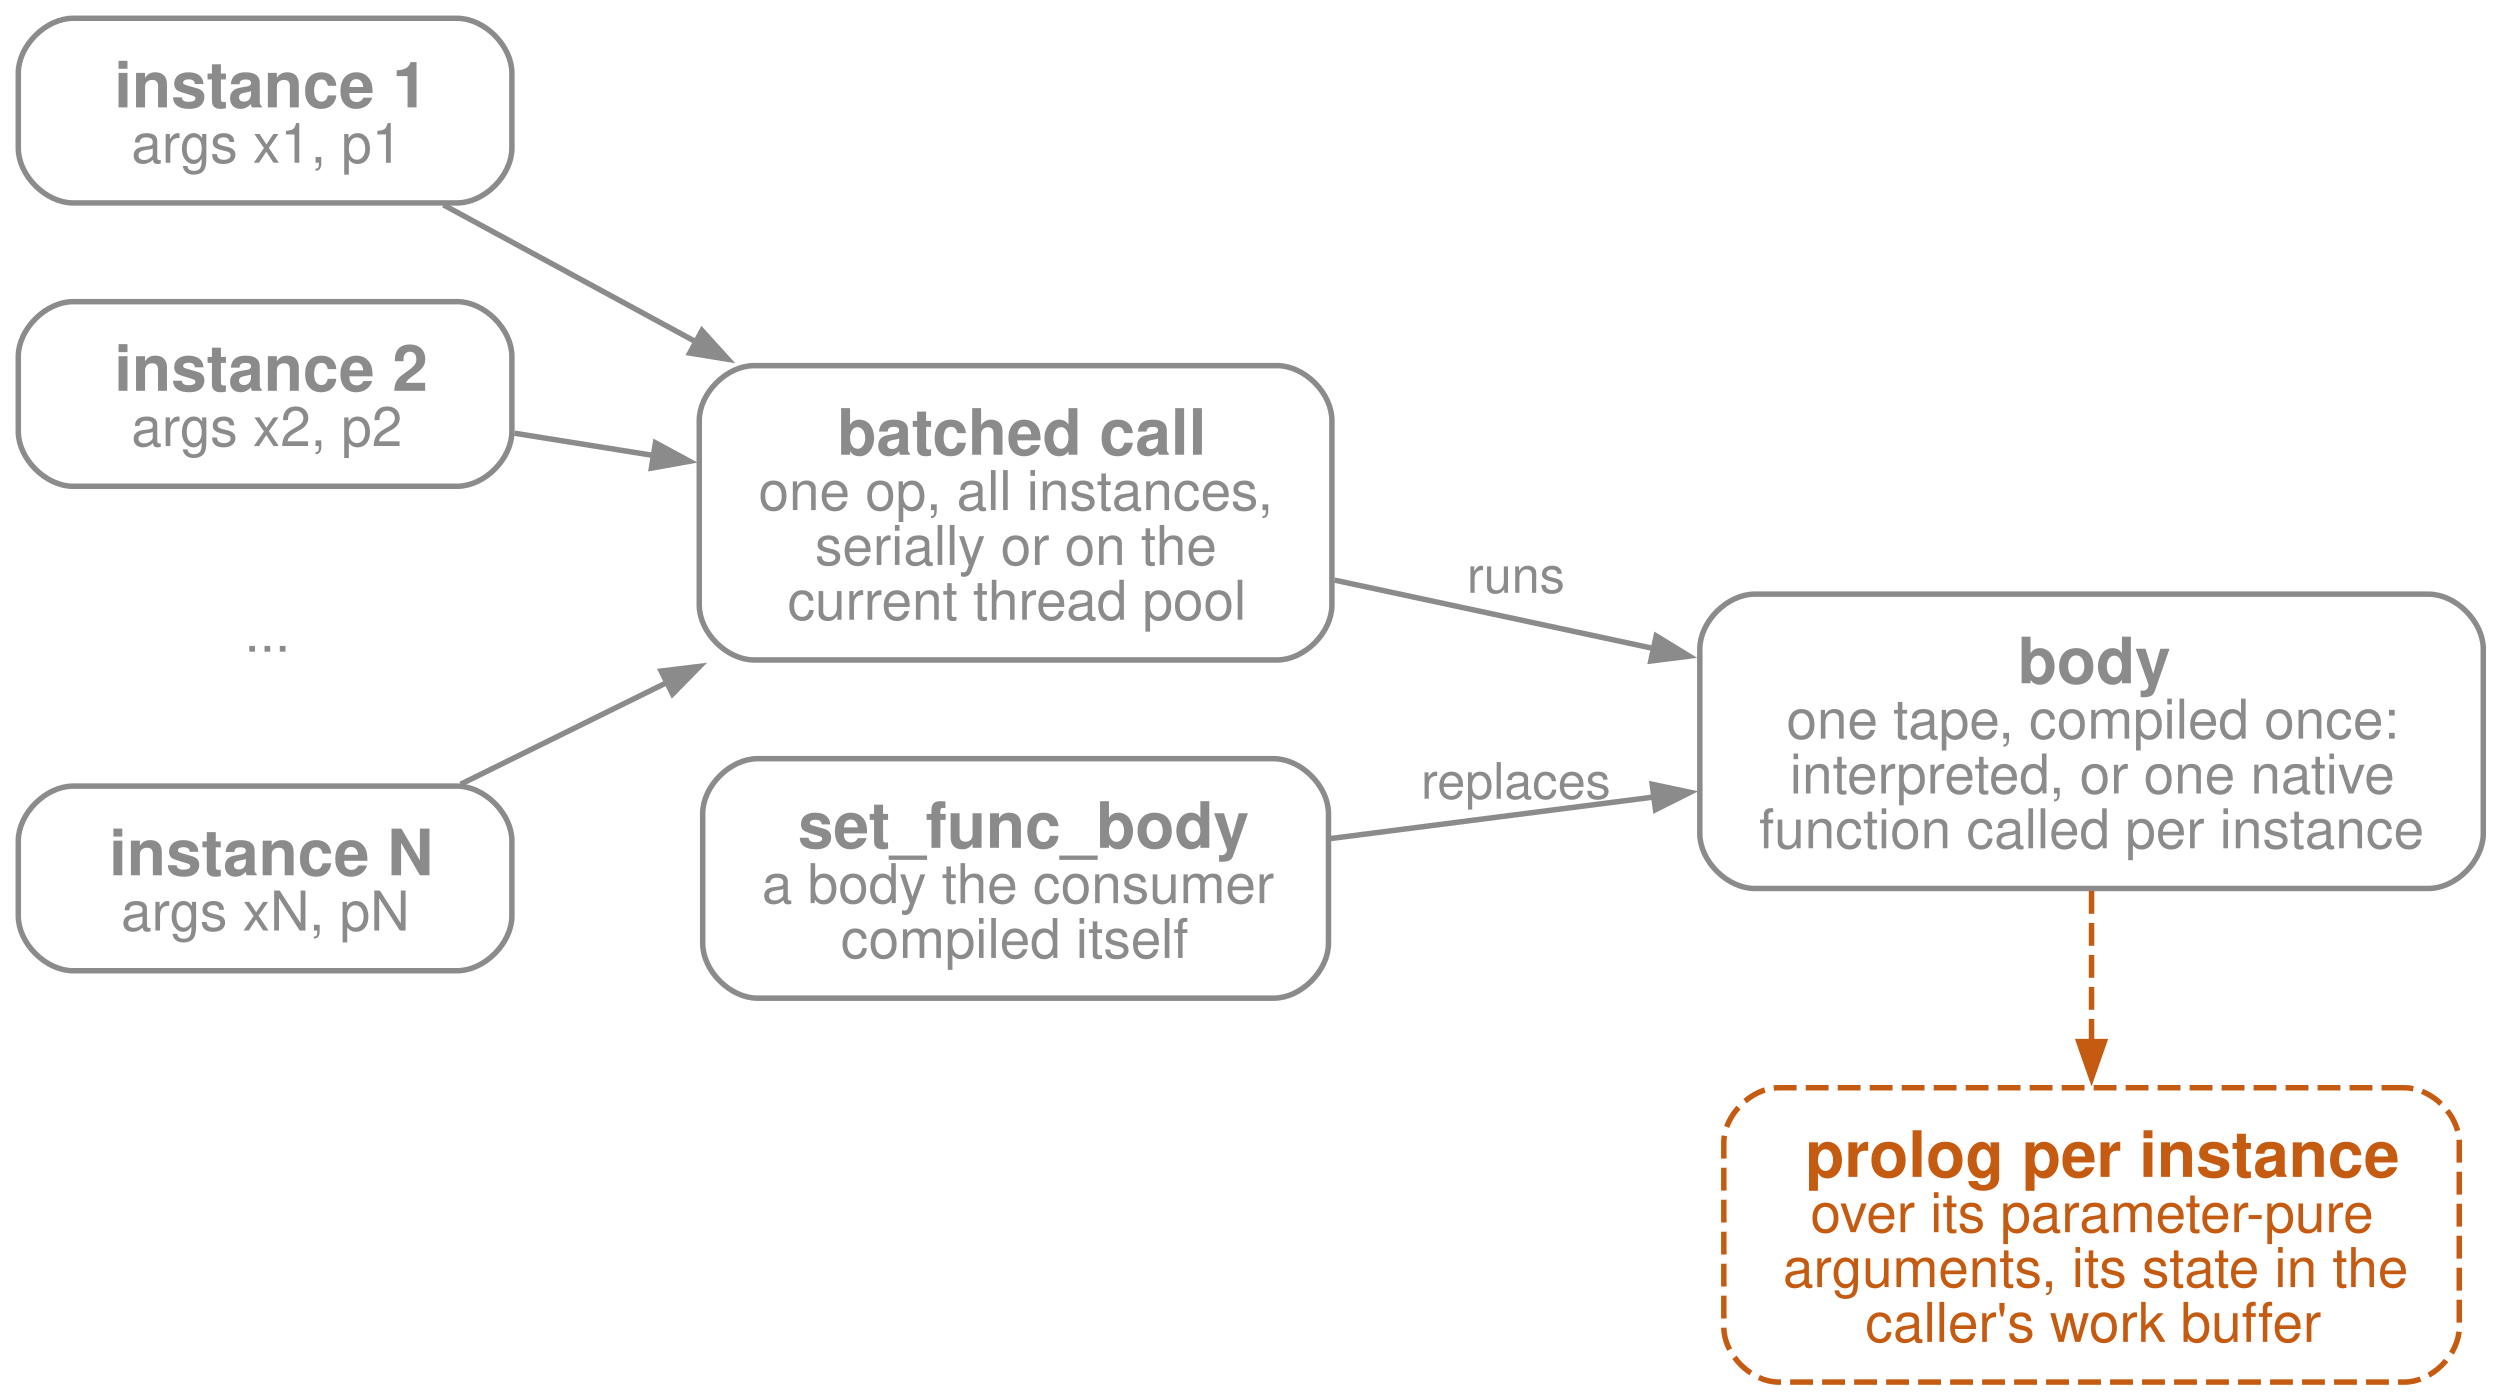
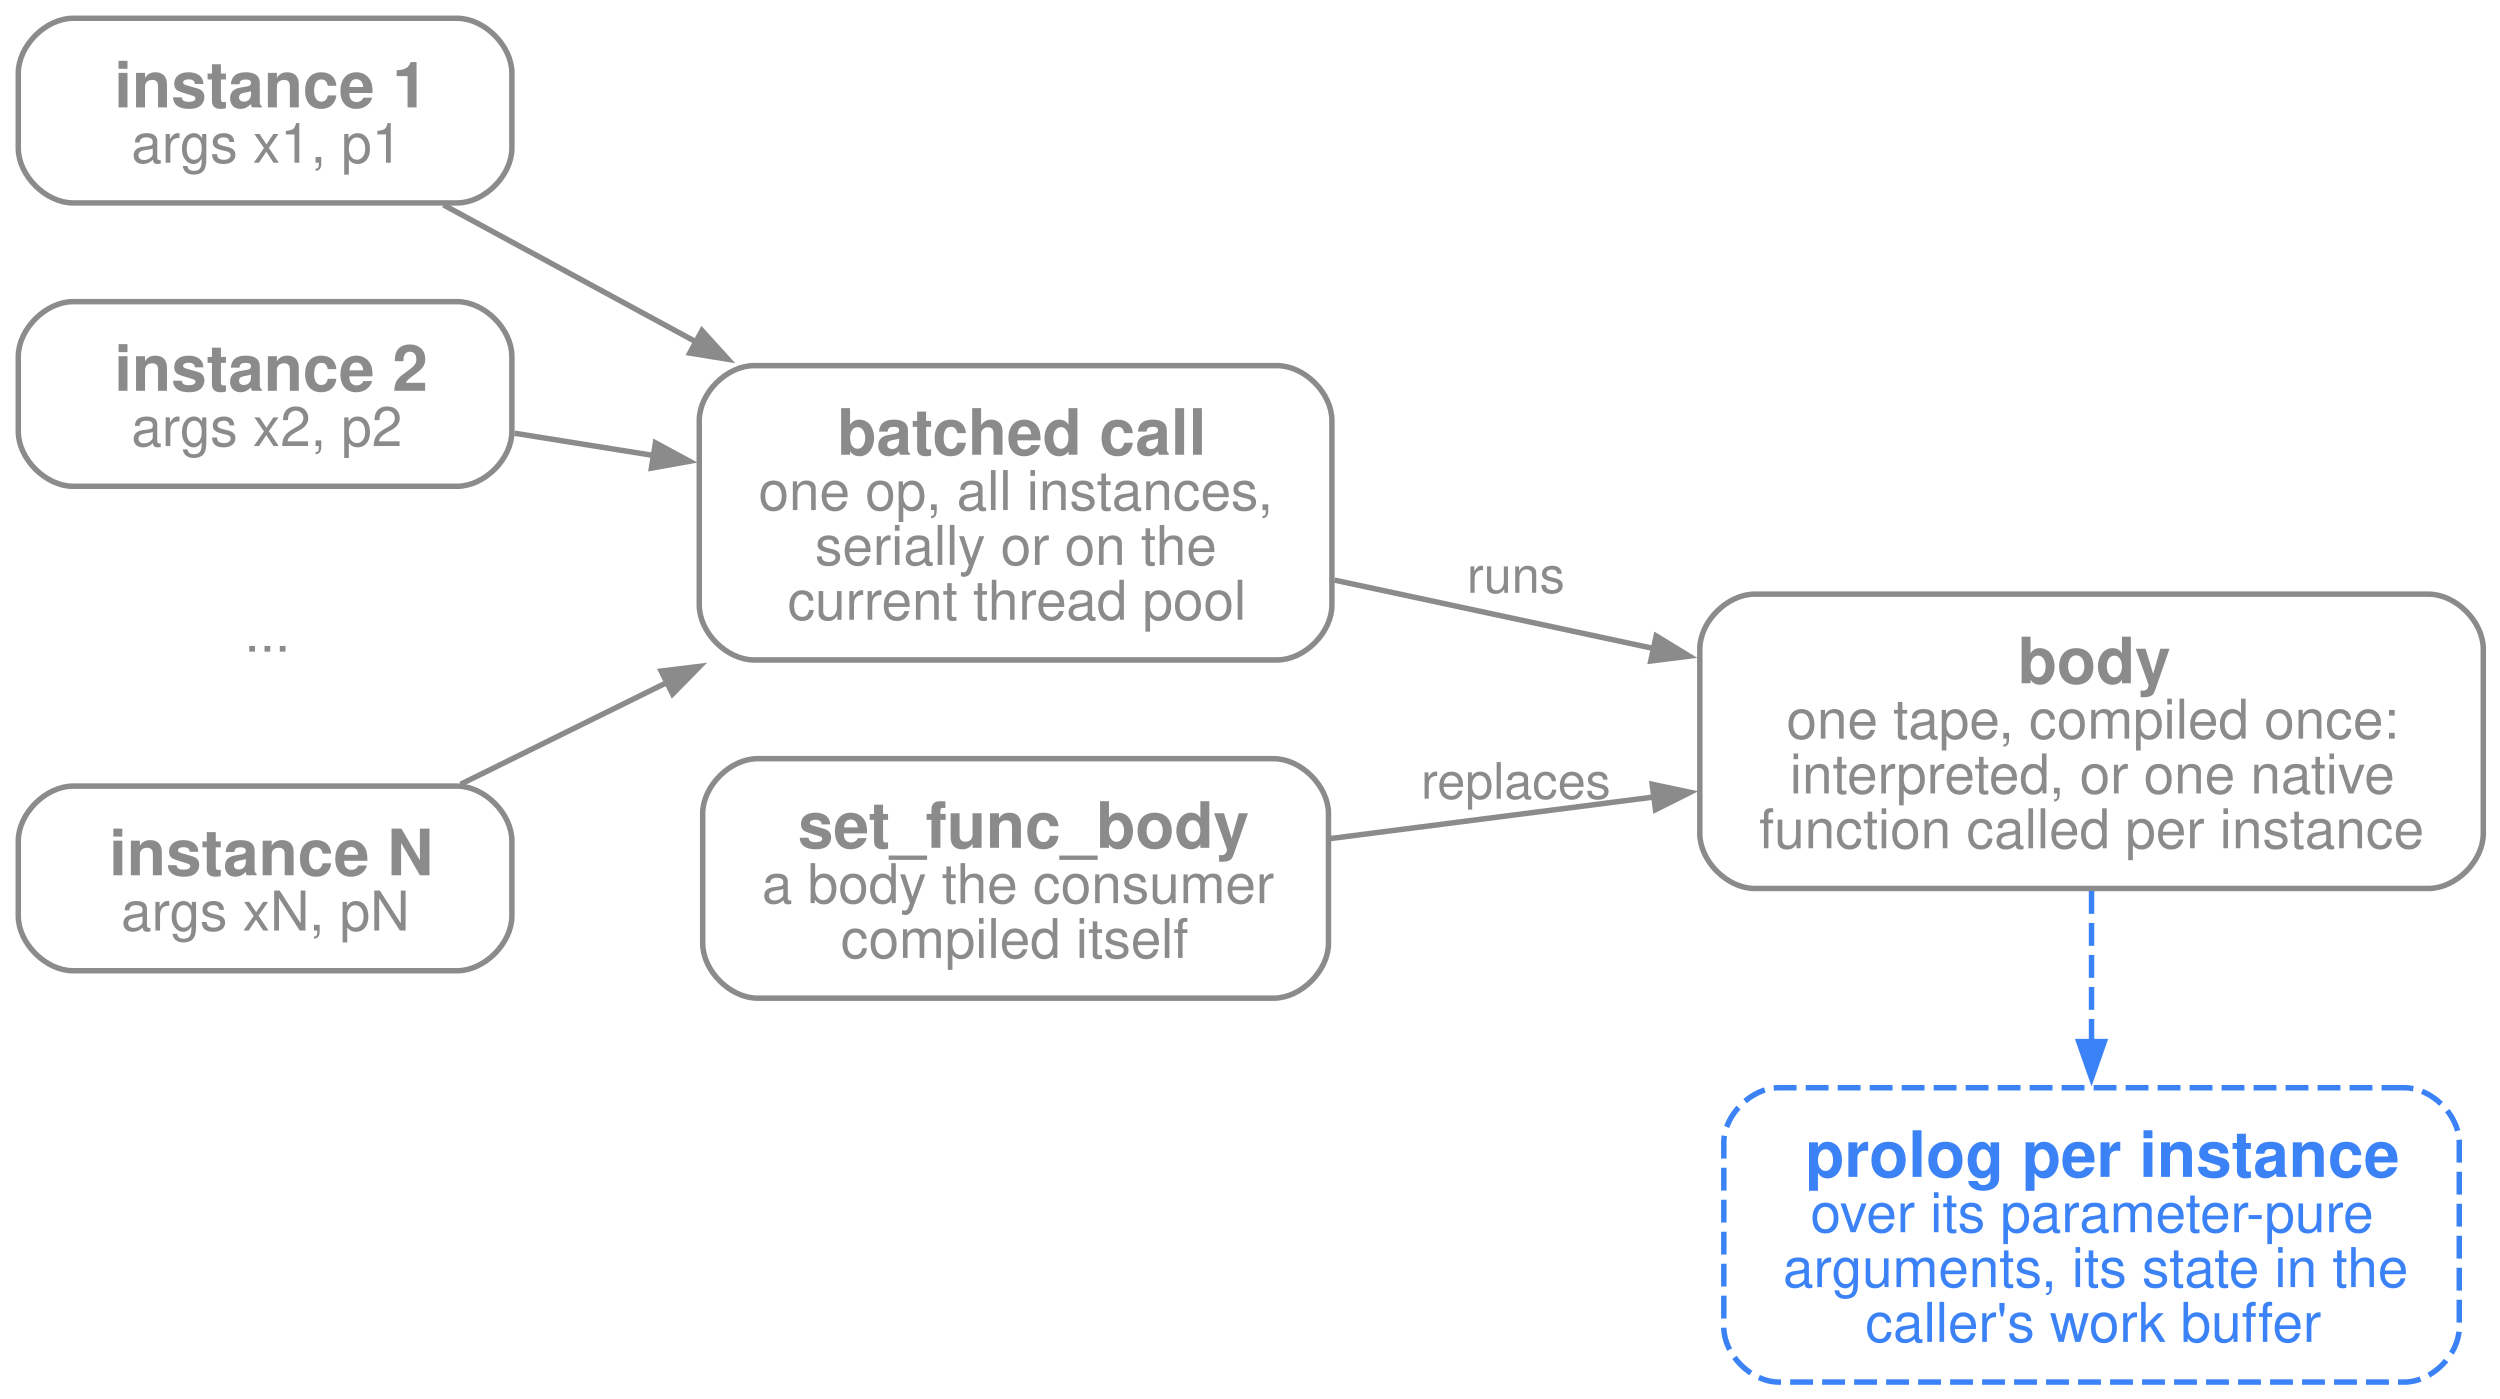
<svg xmlns="http://www.w3.org/2000/svg" width="547pt" height="306pt" viewBox="0.00 0.00 547.00 306.00">
  <g id="graph0" class="graph" transform="scale(1 1) rotate(0) translate(4 302.4)">
    <g id="node1" class="node">
      <path fill="none" stroke="#8b8b8b" stroke-width="1.2" d="M96,-298.4C96,-298.4 12,-298.4 12,-298.4 6,-298.4 0,-292.4 0,-286.4 0,-286.4 0,-270 0,-270 0,-264 6,-258 12,-258 12,-258 96,-258 96,-258 102,-258 108,-264 108,-270 108,-270 108,-286.4 108,-286.4 108,-292.4 102,-298.4 96,-298.4" />
      <text xml:space="preserve" text-anchor="start" x="21" y="-278.9" font-family="Helvetica,Arial,sans-serif" font-weight="bold" font-size="14.00" fill="#8b8b8b">instance 1</text>
      <text xml:space="preserve" text-anchor="start" x="24.75" y="-266.8" font-family="Helvetica,Arial,sans-serif" font-size="12.00" fill="#8b8b8b">args x1, p1</text>
    </g>
    <g id="node5" class="node">
      <path fill="none" stroke="#8b8b8b" stroke-width="1.2" d="M275.42,-222.4C275.42,-222.4 161,-222.4 161,-222.4 155,-222.4 149,-216.4 149,-210.4 149,-210.4 149,-170 149,-170 149,-164 155,-158 161,-158 161,-158 275.42,-158 275.42,-158 281.42,-158 287.42,-164 287.42,-170 287.42,-170 287.42,-210.4 287.42,-210.4 287.42,-216.4 281.42,-222.4 275.42,-222.4" />
      <text xml:space="preserve" text-anchor="start" x="179.21" y="-202.9" font-family="Helvetica,Arial,sans-serif" font-weight="bold" font-size="14.00" fill="#8b8b8b">batched call</text>
      <text xml:space="preserve" text-anchor="start" x="161.96" y="-190.8" font-family="Helvetica,Arial,sans-serif" font-size="12.00" fill="#8b8b8b">one op, all instances,</text>
      <text xml:space="preserve" text-anchor="start" x="174.33" y="-178.8" font-family="Helvetica,Arial,sans-serif" font-size="12.00" fill="#8b8b8b">serially or on the</text>
      <text xml:space="preserve" text-anchor="start" x="168.33" y="-166.8" font-family="Helvetica,Arial,sans-serif" font-size="12.00" fill="#8b8b8b">current thread pool</text>
    </g>
    <g id="edge1" class="edge">
      <path fill="none" stroke="#8b8b8b" stroke-width="1.2" d="M93.03,-257.57C109.52,-248.62 129.34,-237.87 148.27,-227.6" />
      <polygon fill="#8b8b8b" stroke="#8b8b8b" stroke-width="1.2" points="149.59,-230.07 155.29,-223.79 146.92,-225.15 149.59,-230.07" />
    </g>
    <g id="node2" class="node">
      <path fill="none" stroke="#8b8b8b" stroke-width="1.2" d="M96,-236.4C96,-236.4 12,-236.4 12,-236.4 6,-236.4 0,-230.4 0,-224.4 0,-224.4 0,-208 0,-208 0,-202 6,-196 12,-196 12,-196 96,-196 96,-196 102,-196 108,-202 108,-208 108,-208 108,-224.4 108,-224.4 108,-230.4 102,-236.4 96,-236.4" />
      <text xml:space="preserve" text-anchor="start" x="21" y="-216.9" font-family="Helvetica,Arial,sans-serif" font-weight="bold" font-size="14.00" fill="#8b8b8b">instance 2</text>
      <text xml:space="preserve" text-anchor="start" x="24.75" y="-204.8" font-family="Helvetica,Arial,sans-serif" font-size="12.00" fill="#8b8b8b">args x2, p2</text>
    </g>
    <g id="edge2" class="edge">
      <path fill="none" stroke="#8b8b8b" stroke-width="1.2" d="M108.56,-207.61C118.38,-206.04 128.82,-204.37 139.18,-202.71" />
      <polygon fill="#8b8b8b" stroke="#8b8b8b" stroke-width="1.2" points="139.41,-205.51 146.87,-201.47 138.53,-199.98 139.41,-205.51" />
    </g>
    <g id="node3" class="node">
      <text xml:space="preserve" text-anchor="start" x="49.5" y="-159.82" font-family="Helvetica,Arial,sans-serif" font-size="12.00" fill="#8b8b8b">...</text>
    </g>
    <g id="node4" class="node">
      <path fill="none" stroke="#8b8b8b" stroke-width="1.2" d="M96,-130.4C96,-130.4 12,-130.4 12,-130.4 6,-130.4 0,-124.4 0,-118.4 0,-118.4 0,-102 0,-102 0,-96 6,-90 12,-90 12,-90 96,-90 96,-90 102,-90 108,-96 108,-102 108,-102 108,-118.4 108,-118.4 108,-124.4 102,-130.4 96,-130.4" />
      <text xml:space="preserve" text-anchor="start" x="19.87" y="-110.9" font-family="Helvetica,Arial,sans-serif" font-weight="bold" font-size="14.00" fill="#8b8b8b">instance N</text>
      <text xml:space="preserve" text-anchor="start" x="22.5" y="-98.8" font-family="Helvetica,Arial,sans-serif" font-size="12.00" fill="#8b8b8b">args xN, pN</text>
    </g>
    <g id="edge4" class="edge">
      <path fill="none" stroke="#8b8b8b" stroke-width="1.2" d="M96.77,-130.8C110.63,-137.64 126.52,-145.47 142.1,-153.16" />
      <polygon fill="#8b8b8b" stroke="#8b8b8b" stroke-width="1.2" points="140.67,-155.57 149.09,-156.6 143.15,-150.55 140.67,-155.57" />
    </g>
    <g id="node6" class="node">
      <path fill="none" stroke="#8b8b8b" stroke-width="1.2" d="M527.34,-172.4C527.34,-172.4 379.92,-172.4 379.92,-172.4 373.92,-172.4 367.92,-166.4 367.92,-160.4 367.92,-160.4 367.92,-120 367.92,-120 367.92,-114 373.92,-108 379.92,-108 379.92,-108 527.34,-108 527.34,-108 533.34,-108 539.34,-114 539.34,-120 539.34,-120 539.34,-160.4 539.34,-160.4 539.34,-166.4 533.34,-172.4 527.34,-172.4" />
      <text xml:space="preserve" text-anchor="start" x="437.5" y="-152.9" font-family="Helvetica,Arial,sans-serif" font-weight="bold" font-size="14.00" fill="#8b8b8b">body</text>
      <text xml:space="preserve" text-anchor="start" x="386.88" y="-140.8" font-family="Helvetica,Arial,sans-serif" font-size="12.00" fill="#8b8b8b">one tape, compiled once:</text>
      <text xml:space="preserve" text-anchor="start" x="387.63" y="-128.8" font-family="Helvetica,Arial,sans-serif" font-size="12.00" fill="#8b8b8b">interpreted, or one native</text>
      <text xml:space="preserve" text-anchor="start" x="380.88" y="-116.8" font-family="Helvetica,Arial,sans-serif" font-size="12.00" fill="#8b8b8b">function called per instance</text>
    </g>
    <g id="edge5" class="edge">
      <path fill="none" stroke="#8b8b8b" stroke-width="1.2" d="M287.98,-175.47C309.85,-170.78 334.43,-165.52 357.8,-160.51" />
      <polygon fill="#8b8b8b" stroke="#8b8b8b" stroke-width="1.2" points="358.37,-163.26 365.6,-158.84 357.19,-157.78 358.37,-163.26" />
      <text xml:space="preserve" text-anchor="middle" x="327.67" y="-172.7" font-family="Helvetica,Arial,sans-serif" font-size="11.00" fill="#8b8b8b">runs</text>
    </g>
    <g id="node8" class="node">
-       <path fill="none" stroke="#c55a11" stroke-width="1.2" stroke-dasharray="5,2" d="M522.09,-64.4C522.09,-64.4 385.17,-64.4 385.17,-64.4 379.17,-64.4 373.17,-58.4 373.17,-52.4 373.17,-52.4 373.17,-12 373.17,-12 373.17,-6 379.17,0 385.17,0 385.17,0 522.09,0 522.09,0 528.09,0 534.09,-6 534.09,-12 534.09,-12 534.09,-52.4 534.09,-52.4 534.09,-58.4 528.09,-64.4 522.09,-64.4" />
-       <text xml:space="preserve" text-anchor="start" x="391" y="-44.9" font-family="Helvetica,Arial,sans-serif" font-weight="bold" font-size="14.00" fill="#c55a11">prolog per instance</text>
-       <text xml:space="preserve" text-anchor="start" x="392.13" y="-32.8" font-family="Helvetica,Arial,sans-serif" font-size="12.00" fill="#c55a11">over its parameter-pure</text>
-       <text xml:space="preserve" text-anchor="start" x="386.13" y="-20.8" font-family="Helvetica,Arial,sans-serif" font-size="12.00" fill="#c55a11">arguments, its state in the</text>
-       <text xml:space="preserve" text-anchor="start" x="404.13" y="-8.8" font-family="Helvetica,Arial,sans-serif" font-size="12.00" fill="#c55a11">caller's work buffer</text>
+       <path fill="none" stroke="#3b82f6" stroke-width="1.2" stroke-dasharray="5,2" d="M522.09,-64.4C522.09,-64.4 385.17,-64.4 385.17,-64.4 379.17,-64.4 373.17,-58.4 373.17,-52.4 373.17,-52.4 373.17,-12 373.17,-12 373.17,-6 379.17,0 385.17,0 385.17,0 522.09,0 522.09,0 528.09,0 534.09,-6 534.09,-12 534.09,-12 534.09,-52.4 534.09,-52.4 534.09,-58.4 528.09,-64.4 522.09,-64.4" />
+       <text xml:space="preserve" text-anchor="start" x="391" y="-44.9" font-family="Helvetica,Arial,sans-serif" font-weight="bold" font-size="14.00" fill="#3b82f6">prolog per instance</text>
+       <text xml:space="preserve" text-anchor="start" x="392.13" y="-32.8" font-family="Helvetica,Arial,sans-serif" font-size="12.00" fill="#3b82f6">over its parameter-pure</text>
+       <text xml:space="preserve" text-anchor="start" x="386.13" y="-20.8" font-family="Helvetica,Arial,sans-serif" font-size="12.00" fill="#3b82f6">arguments, its state in the</text>
+       <text xml:space="preserve" text-anchor="start" x="404.13" y="-8.8" font-family="Helvetica,Arial,sans-serif" font-size="12.00" fill="#3b82f6">caller's work buffer</text>
    </g>
    <g id="edge7" class="edge">
-       <path fill="none" stroke="#c55a11" stroke-width="1.2" stroke-dasharray="5,2" d="M453.63,-107.46C453.63,-96.43 453.63,-85.4 453.63,-74.38" />
-       <polygon fill="#c55a11" stroke="#c55a11" stroke-width="1.2" points="456.43,-74.5 453.63,-66.5 450.83,-74.5 456.43,-74.5" />
+       <path fill="none" stroke="#3b82f6" stroke-width="1.2" stroke-dasharray="5,2" d="M453.63,-107.46C453.63,-96.43 453.63,-85.4 453.63,-74.38" />
+       <polygon fill="#3b82f6" stroke="#3b82f6" stroke-width="1.2" points="456.43,-74.5 453.63,-66.5 450.83,-74.5 456.43,-74.5" />
    </g>
    <g id="node7" class="node">
      <path fill="none" stroke="#8b8b8b" stroke-width="1.2" d="M274.67,-136.4C274.67,-136.4 161.75,-136.4 161.75,-136.4 155.75,-136.4 149.75,-130.4 149.75,-124.4 149.75,-124.4 149.75,-96 149.75,-96 149.75,-90 155.75,-84 161.75,-84 161.75,-84 274.67,-84 274.67,-84 280.67,-84 286.67,-90 286.67,-96 286.67,-96 286.67,-124.4 286.67,-124.4 286.67,-130.4 280.67,-136.4 274.67,-136.4" />
      <text xml:space="preserve" text-anchor="start" x="170.58" y="-116.9" font-family="Helvetica,Arial,sans-serif" font-weight="bold" font-size="14.00" fill="#8b8b8b">set_func_body</text>
      <text xml:space="preserve" text-anchor="start" x="162.71" y="-104.8" font-family="Helvetica,Arial,sans-serif" font-size="12.00" fill="#8b8b8b">a body the consumer</text>
      <text xml:space="preserve" text-anchor="start" x="179.96" y="-92.8" font-family="Helvetica,Arial,sans-serif" font-size="12.00" fill="#8b8b8b">compiled itself</text>
    </g>
    <g id="edge6" class="edge">
      <path fill="none" stroke="#8b8b8b" stroke-width="1.2" d="M287.04,-118.92C309.16,-121.76 334.14,-124.97 357.87,-128.02" />
      <polygon fill="#8b8b8b" stroke="#8b8b8b" stroke-width="1.2" points="357.5,-130.8 365.8,-129.04 358.22,-125.24 357.5,-130.8" />
      <text xml:space="preserve" text-anchor="middle" x="327.67" y="-127.65" font-family="Helvetica,Arial,sans-serif" font-size="11.00" fill="#8b8b8b">replaces</text>
    </g>
  </g>
</svg>
